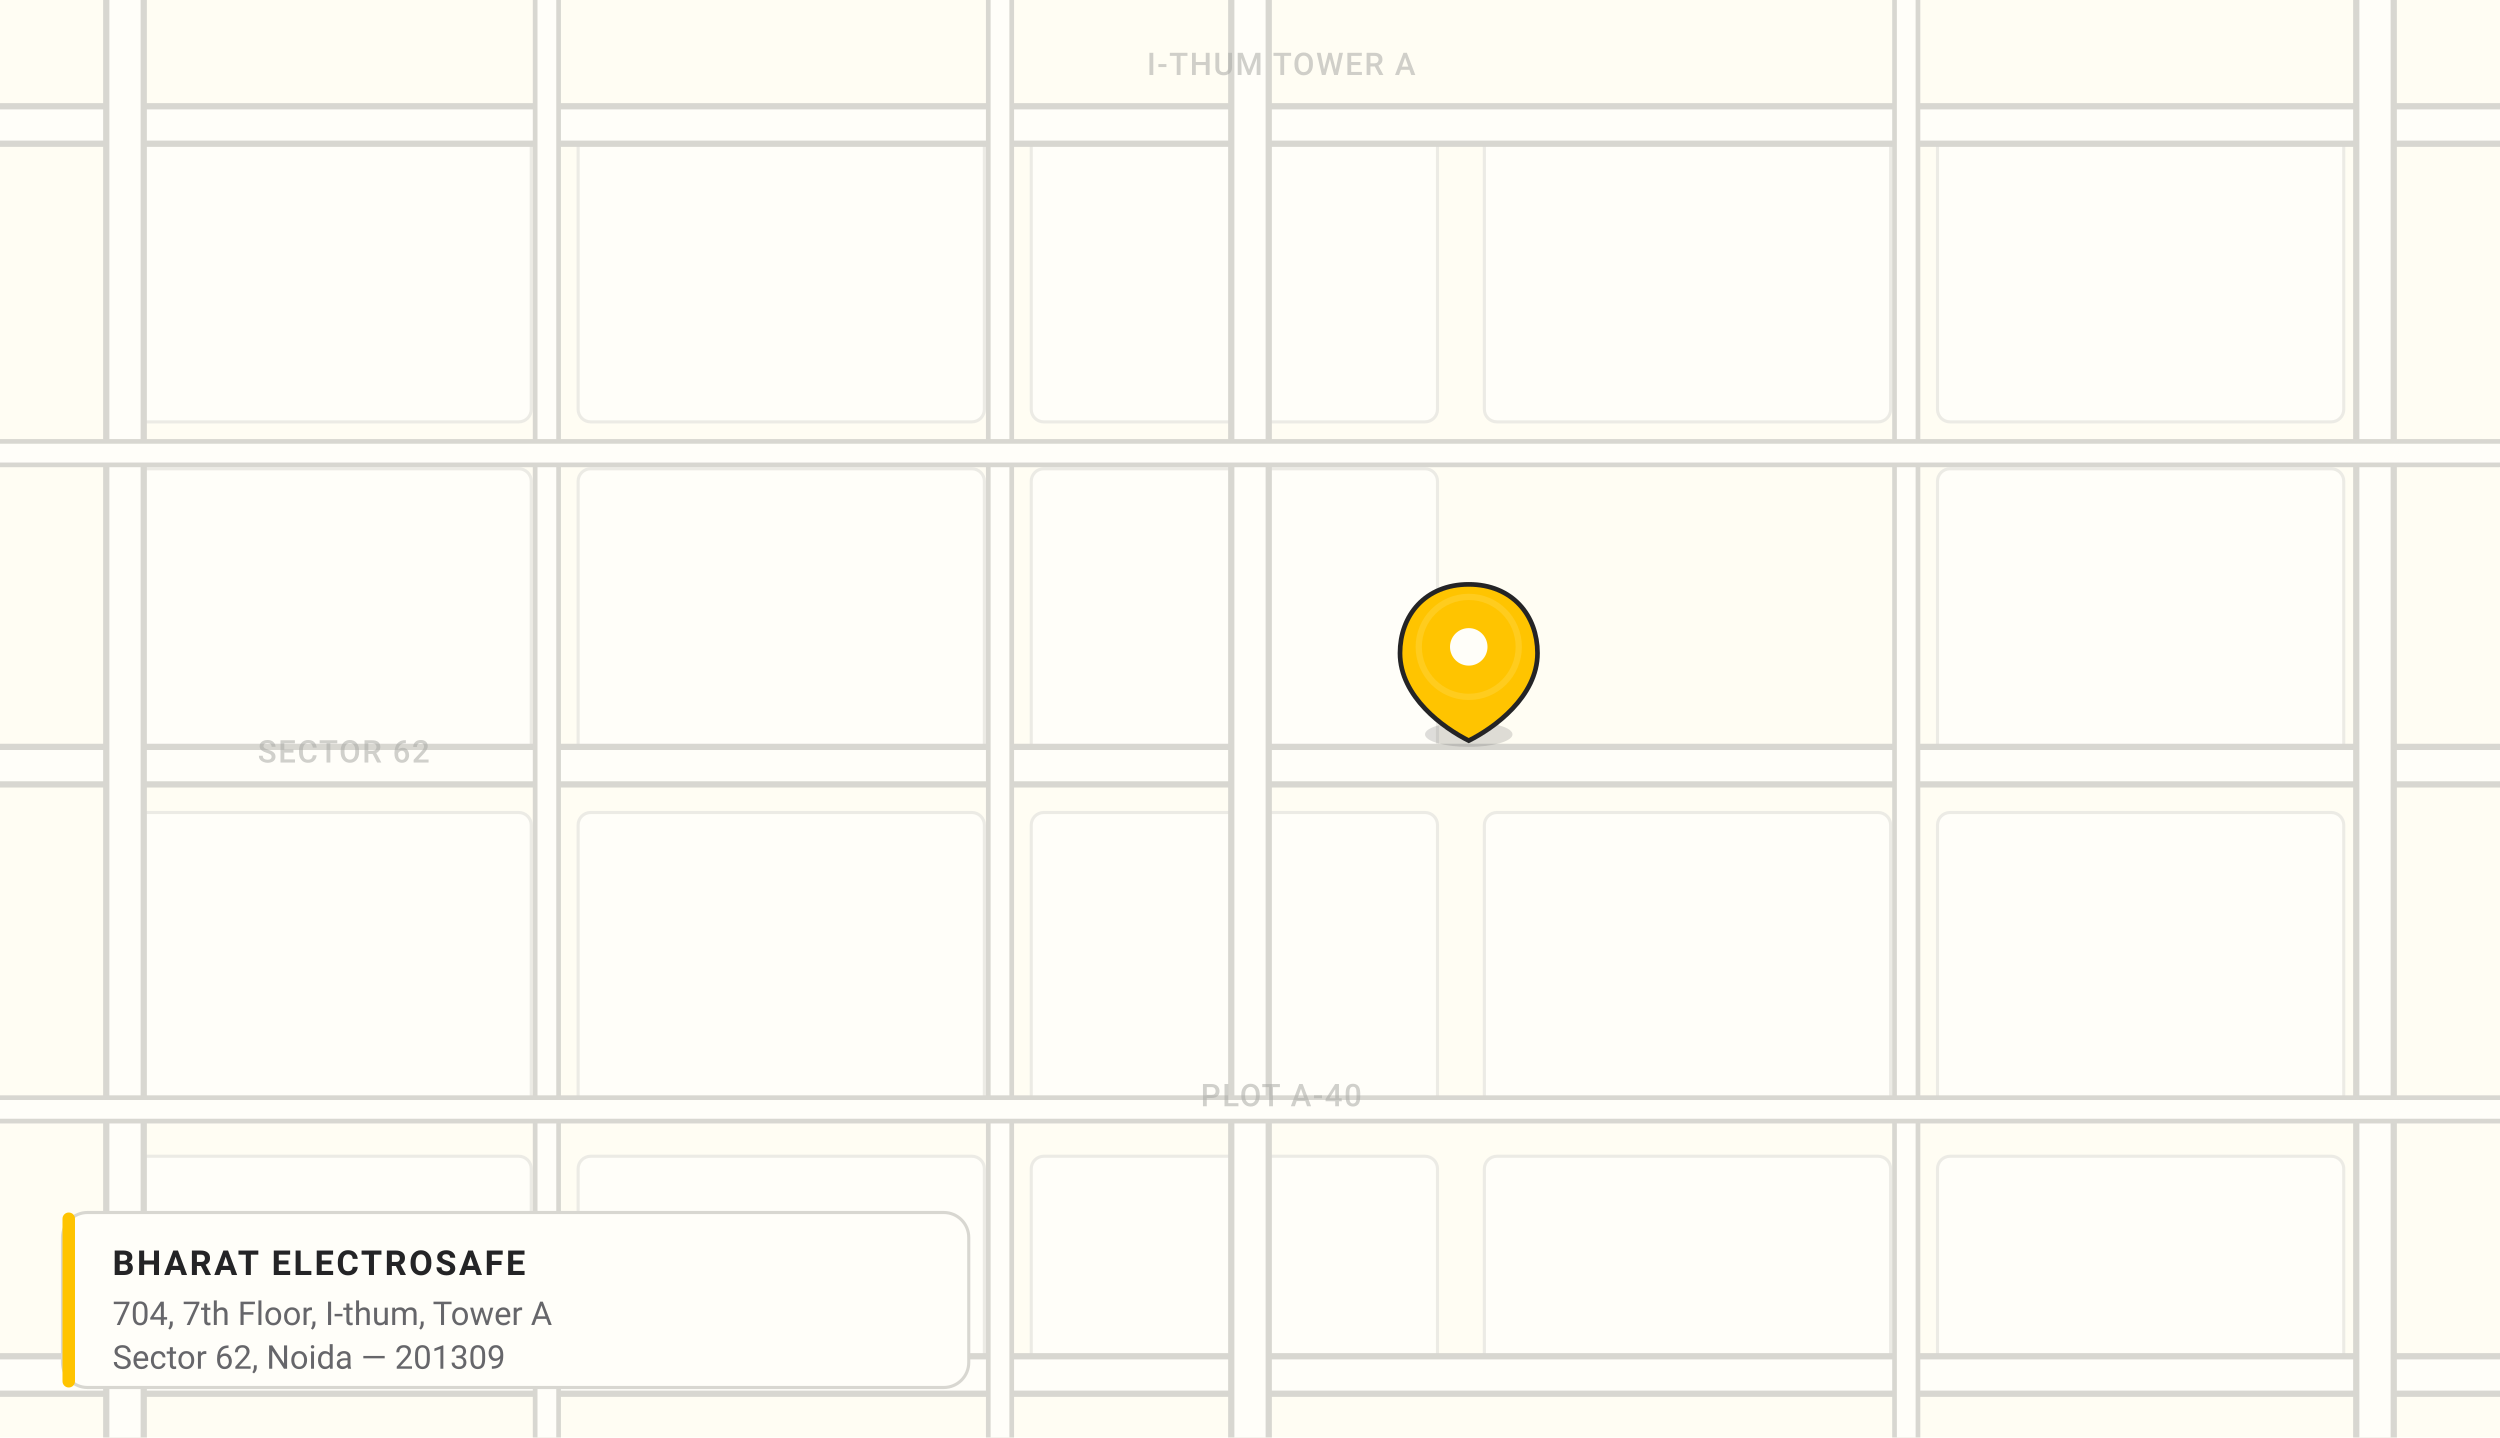
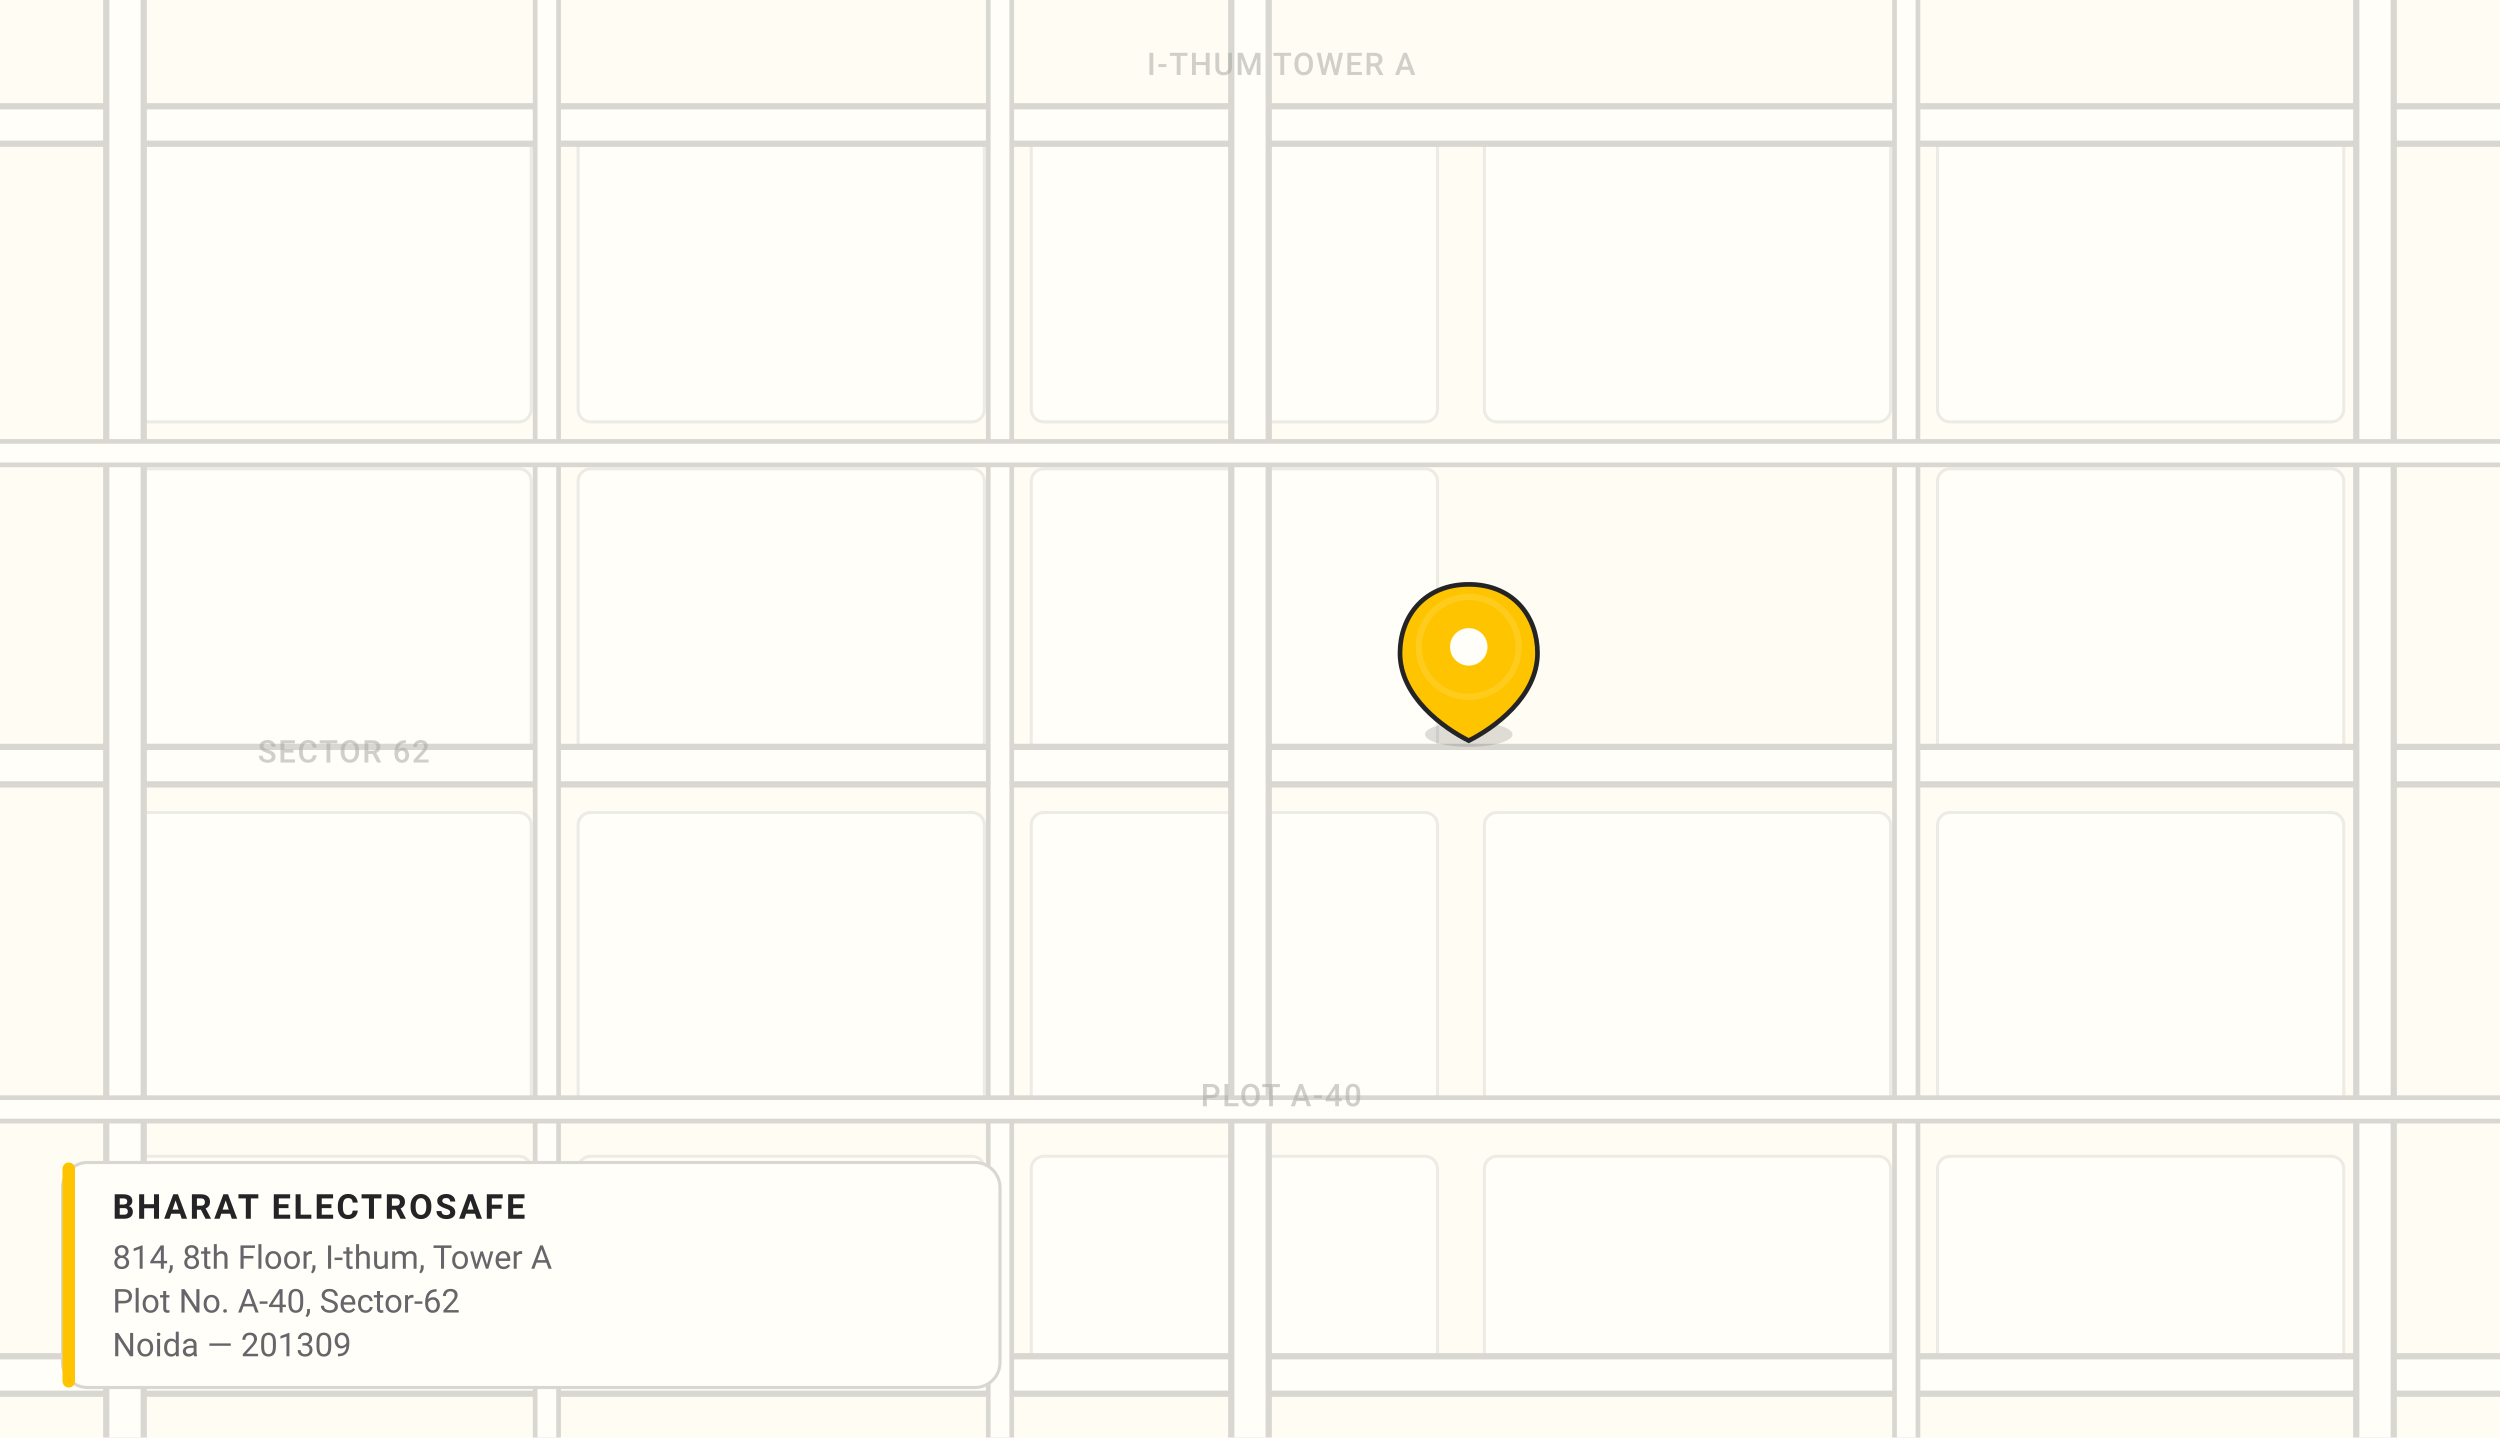
<svg xmlns="http://www.w3.org/2000/svg" viewBox="0 0 800 460" width="100%" height="100%" preserveAspectRatio="xMidYMid slice" role="img" aria-label="Map preview of Bharat Electrosafe office in Sector 62, Noida">
  <rect x="0" y="0" width="800" height="460" fill="#FFFDF3" />
  <g opacity="1">
    <rect x="40" y="40" width="130" height="95" fill="#FFFEF9" stroke="#ECEBE5" stroke-width="1" rx="4" />
    <rect x="185" y="40" width="130" height="95" fill="#FFFEF9" stroke="#ECEBE5" stroke-width="1" rx="4" />
    <rect x="330" y="40" width="130" height="95" fill="#FFFEF9" stroke="#ECEBE5" stroke-width="1" rx="4" />
    <rect x="475" y="40" width="130" height="95" fill="#FFFEF9" stroke="#ECEBE5" stroke-width="1" rx="4" />
    <rect x="620" y="40" width="130" height="95" fill="#FFFEF9" stroke="#ECEBE5" stroke-width="1" rx="4" />
    <rect x="40" y="150" width="130" height="95" fill="#FFFEF9" stroke="#ECEBE5" stroke-width="1" rx="4" />
    <rect x="185" y="150" width="130" height="95" fill="#FFFEF9" stroke="#ECEBE5" stroke-width="1" rx="4" />
    <rect x="330" y="150" width="130" height="95" fill="#FFFEF9" stroke="#ECEBE5" stroke-width="1" rx="4" />
    <rect x="620" y="150" width="130" height="95" fill="#FFFEF9" stroke="#ECEBE5" stroke-width="1" rx="4" />
    <rect x="40" y="260" width="130" height="95" fill="#FFFEF9" stroke="#ECEBE5" stroke-width="1" rx="4" />
    <rect x="185" y="260" width="130" height="95" fill="#FFFEF9" stroke="#ECEBE5" stroke-width="1" rx="4" />
    <rect x="330" y="260" width="130" height="95" fill="#FFFEF9" stroke="#ECEBE5" stroke-width="1" rx="4" />
    <rect x="475" y="260" width="130" height="95" fill="#FFFEF9" stroke="#ECEBE5" stroke-width="1" rx="4" />
    <rect x="620" y="260" width="130" height="95" fill="#FFFEF9" stroke="#ECEBE5" stroke-width="1" rx="4" />
    <rect x="40" y="370" width="130" height="70" fill="#FFFEF9" stroke="#ECEBE5" stroke-width="1" rx="4" />
    <rect x="185" y="370" width="130" height="70" fill="#FFFEF9" stroke="#ECEBE5" stroke-width="1" rx="4" />
    <rect x="330" y="370" width="130" height="70" fill="#FFFEF9" stroke="#ECEBE5" stroke-width="1" rx="4" />
    <rect x="475" y="370" width="130" height="70" fill="#FFFEF9" stroke="#ECEBE5" stroke-width="1" rx="4" />
    <rect x="620" y="370" width="130" height="70" fill="#FFFEF9" stroke="#ECEBE5" stroke-width="1" rx="4" />
  </g>
  <line stroke="#D8D7D1" stroke-width="14" stroke-linecap="round" fill="none" x1="0" y1="40" x2="800" y2="40" />
  <line stroke="#FFFEF9" stroke-width="10" stroke-linecap="round" fill="none" x1="0" y1="40" x2="800" y2="40" />
  <line stroke="#D8D7D1" stroke-width="14" stroke-linecap="round" fill="none" x1="0" y1="245" x2="800" y2="245" />
  <line stroke="#FFFEF9" stroke-width="10" stroke-linecap="round" fill="none" x1="0" y1="245" x2="800" y2="245" />
  <line stroke="#D8D7D1" stroke-width="14" stroke-linecap="round" fill="none" x1="0" y1="440" x2="800" y2="440" />
  <line stroke="#FFFEF9" stroke-width="10" stroke-linecap="round" fill="none" x1="0" y1="440" x2="800" y2="440" />
  <line stroke="#D8D7D1" stroke-width="14" stroke-linecap="round" fill="none" x1="40" y1="0" x2="40" y2="460" />
  <line stroke="#FFFEF9" stroke-width="10" stroke-linecap="round" fill="none" x1="40" y1="0" x2="40" y2="460" />
  <line stroke="#D8D7D1" stroke-width="14" stroke-linecap="round" fill="none" x1="400" y1="0" x2="400" y2="460" />
  <line stroke="#FFFEF9" stroke-width="10" stroke-linecap="round" fill="none" x1="400" y1="0" x2="400" y2="460" />
  <line stroke="#D8D7D1" stroke-width="14" stroke-linecap="round" fill="none" x1="760" y1="0" x2="760" y2="460" />
  <line stroke="#FFFEF9" stroke-width="10" stroke-linecap="round" fill="none" x1="760" y1="0" x2="760" y2="460" />
  <line stroke="#D8D7D1" stroke-width="9" stroke-linecap="round" fill="none" x1="175" y1="0" x2="175" y2="460" />
  <line stroke="#FFFEF9" stroke-width="6" stroke-linecap="round" fill="none" x1="175" y1="0" x2="175" y2="460" />
  <line stroke="#D8D7D1" stroke-width="9" stroke-linecap="round" fill="none" x1="320" y1="0" x2="320" y2="460" />
  <line stroke="#FFFEF9" stroke-width="6" stroke-linecap="round" fill="none" x1="320" y1="0" x2="320" y2="460" />
  <line stroke="#D8D7D1" stroke-width="9" stroke-linecap="round" fill="none" x1="610" y1="0" x2="610" y2="460" />
  <line stroke="#FFFEF9" stroke-width="6" stroke-linecap="round" fill="none" x1="610" y1="0" x2="610" y2="460" />
  <line stroke="#D8D7D1" stroke-width="9" stroke-linecap="round" fill="none" x1="0" y1="145" x2="800" y2="145" />
  <line stroke="#FFFEF9" stroke-width="6" stroke-linecap="round" fill="none" x1="0" y1="145" x2="800" y2="145" />
  <line stroke="#D8D7D1" stroke-width="9" stroke-linecap="round" fill="none" x1="0" y1="355" x2="800" y2="355" />
  <line stroke="#FFFEF9" stroke-width="6" stroke-linecap="round" fill="none" x1="0" y1="355" x2="800" y2="355" />
  <g font-family="ui-sans-serif, system-ui, -apple-system, 'Segoe UI', Roboto, sans-serif" font-size="10" fill="#A9A9A5" font-weight="500" letter-spacing="0.5">
    <text x="110" y="244" text-anchor="middle" opacity="0.55">SECTOR 62</text>
    <text x="410" y="24" text-anchor="middle" opacity="0.55">I-THUM TOWER A</text>
    <text x="410" y="354" text-anchor="middle" opacity="0.55">PLOT A-40</text>
  </g>
  <g transform="translate(470, 215)">
    <ellipse cx="0" cy="20" rx="14" ry="4" fill="#242426" opacity="0.15" />
    <path d="M 0 -28 C -14 -28 -22 -18 -22 -6 C -22 8 -8 18 0 22 C 8 18 22 8 22 -6 C 22 -18 14 -28 0 -28 Z" fill="#FFC400" stroke="#242426" stroke-width="1.5" />
    <circle cx="0" cy="-8" r="6" fill="#FFFEF9" />
    <circle cx="0" cy="-8" r="16" fill="none" stroke="#FFD43B" stroke-width="2" opacity="0.5" />
  </g>
-   <rect x="20" y="388" width="290" height="56" rx="8" fill="#FFFEF9" stroke="#D8D7D1" stroke-width="1" />
-   <rect x="20" y="388" width="4" height="56" fill="#FFC400" rx="2" />
+   <rect x="20" y="372" width="300" height="72" rx="8" fill="#FFFEF9" stroke="#D8D7D1" stroke-width="1" />
+   <rect x="20" y="372" width="4" height="72" fill="#FFC400" rx="2" />
  <g font-family="ui-sans-serif, system-ui, -apple-system, 'Segoe UI', Roboto, sans-serif">
-     <text x="36" y="408" font-size="11" font-weight="700" fill="#242426" letter-spacing="0.8">BHARAT ELECTROSAFE</text>
-     <text x="36" y="424" font-size="10.5" font-weight="400" fill="#66666A">704, 7th Floor, I-thum, Tower A</text>
-     <text x="36" y="438" font-size="10.5" font-weight="400" fill="#66666A">Sector 62, Noida — 201309</text>
+     <text x="36" y="390" font-size="11" font-weight="700" fill="#242426" letter-spacing="0.8">BHARAT ELECTROSAFE</text>
+     <text x="36" y="406" font-size="10.5" font-weight="400" fill="#66666A">814, 8th Floor, I-thum, Tower A</text>
+     <text x="36" y="420" font-size="10.5" font-weight="400" fill="#66666A">Plot No. A-40, Sector-62</text>
+     <text x="36" y="434" font-size="10.5" font-weight="400" fill="#66666A">Noida — 201309</text>
  </g>
</svg>
